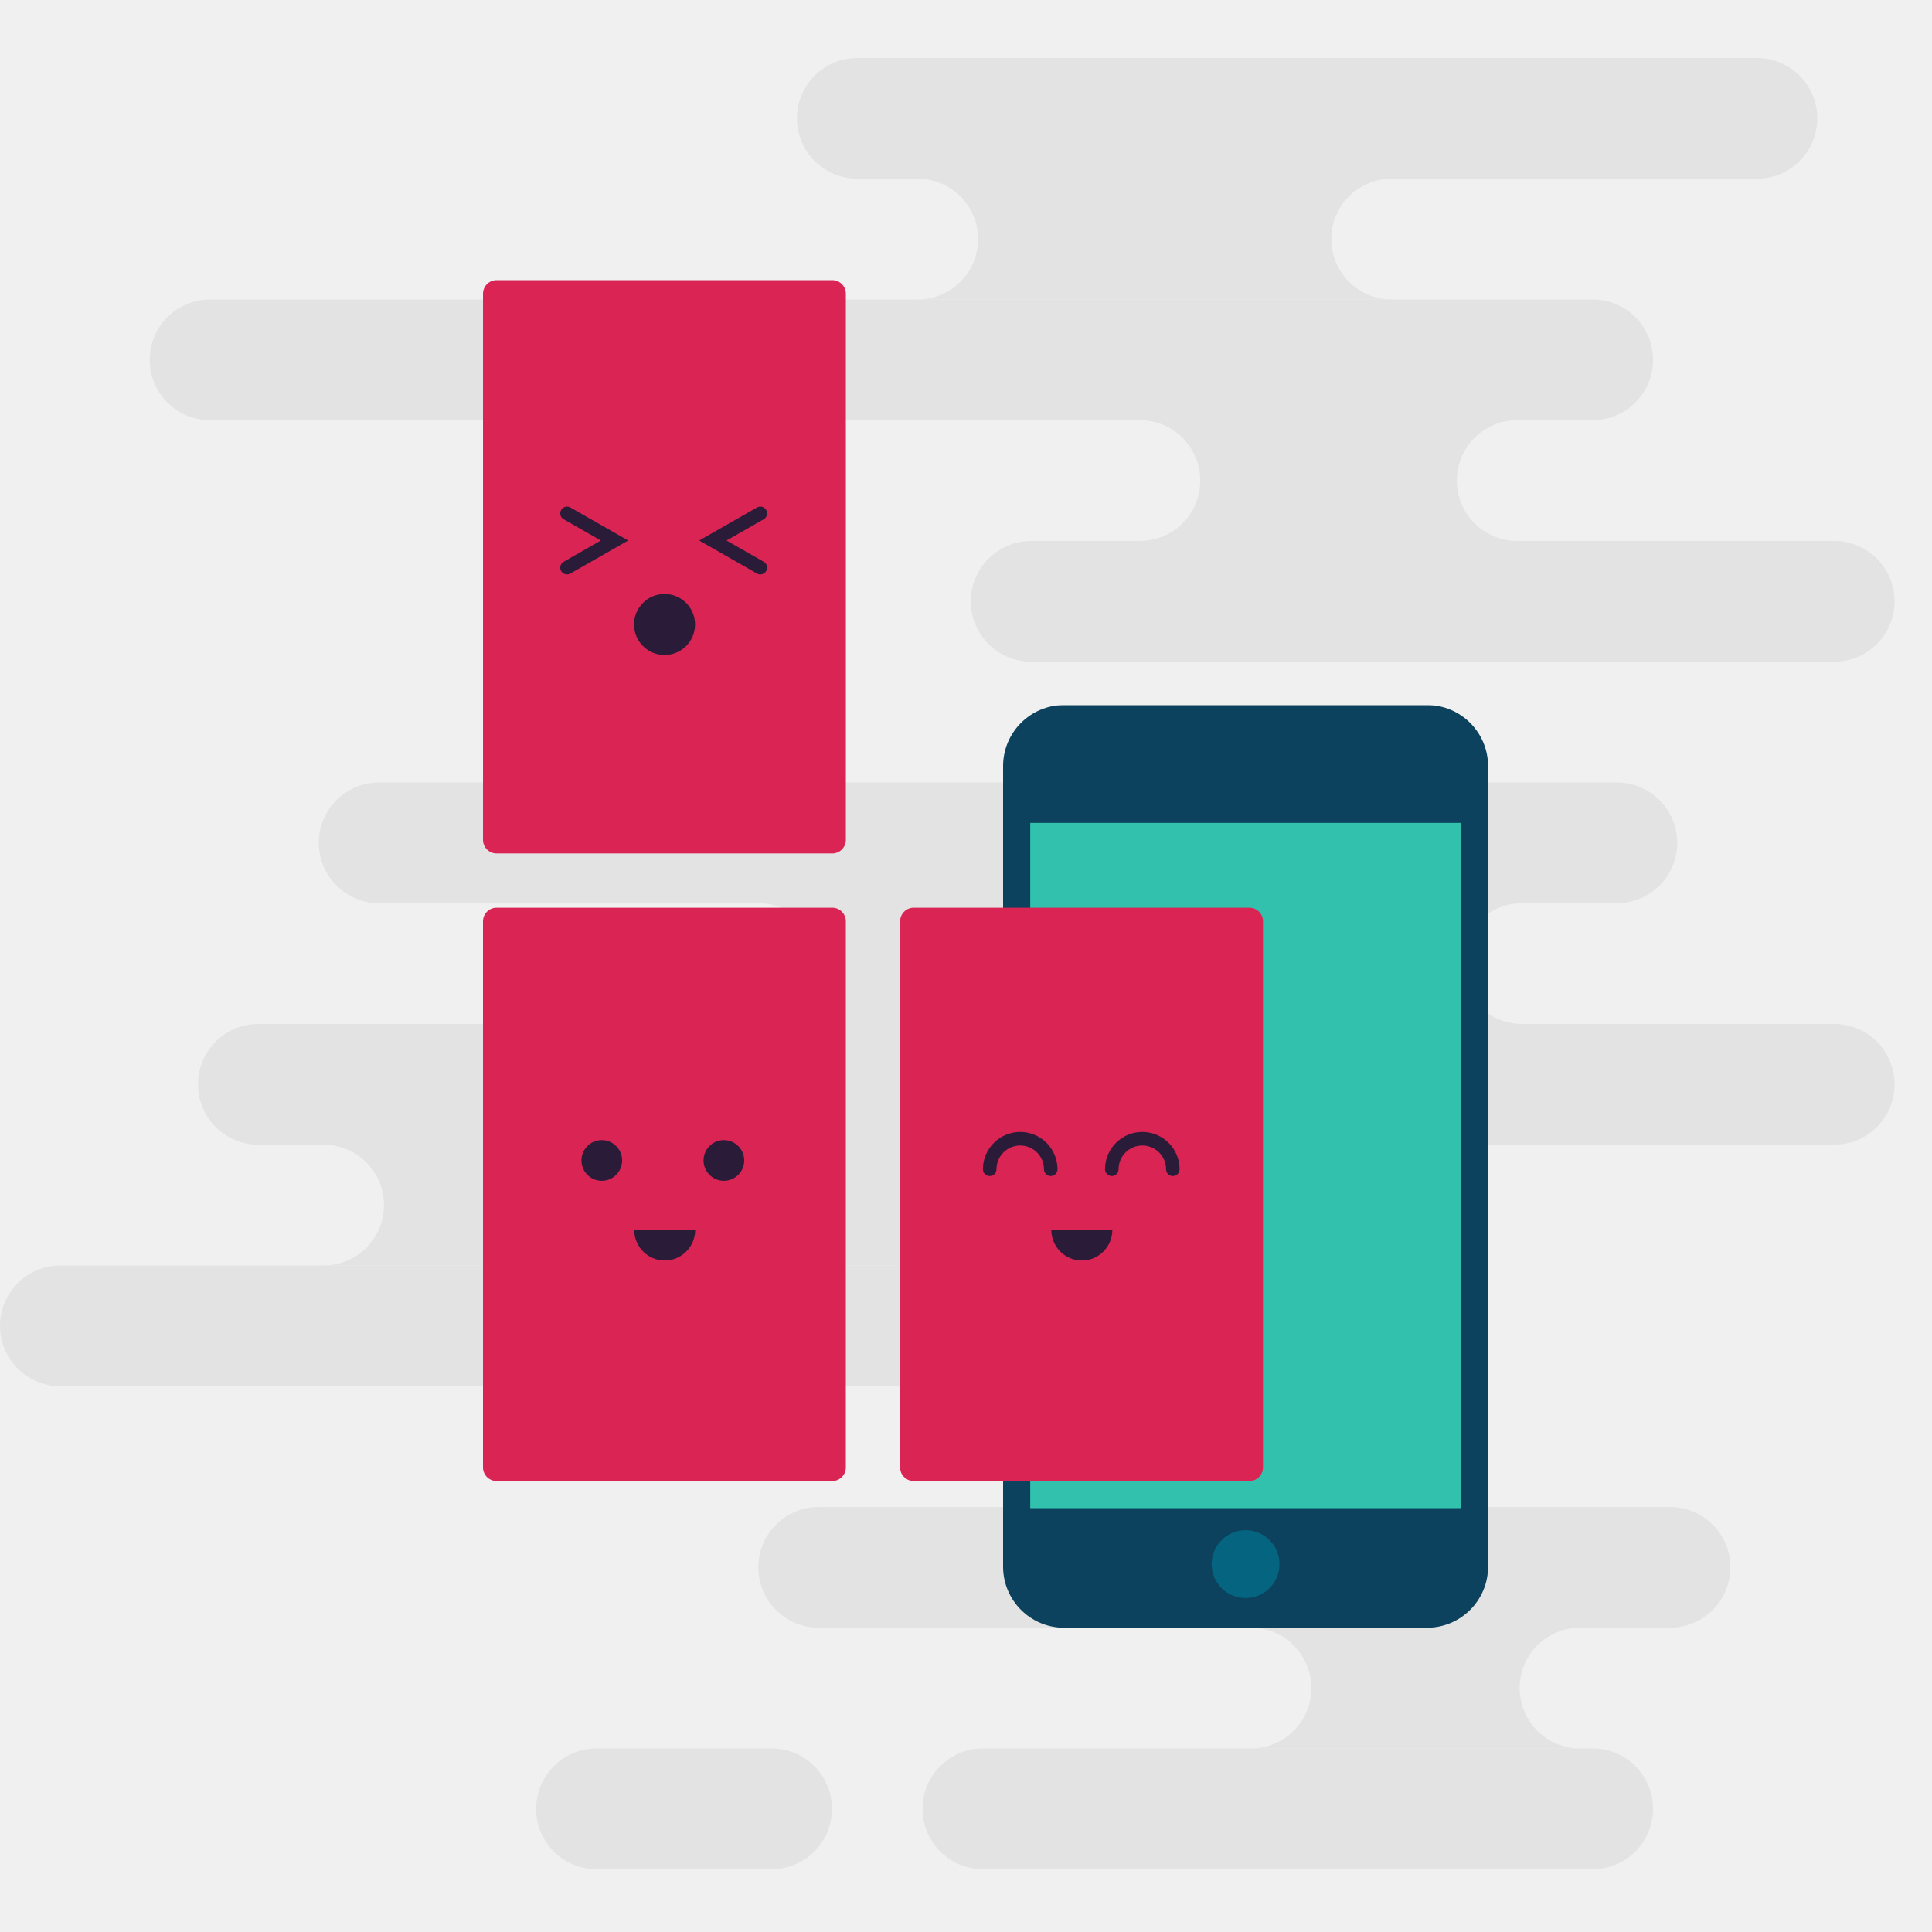
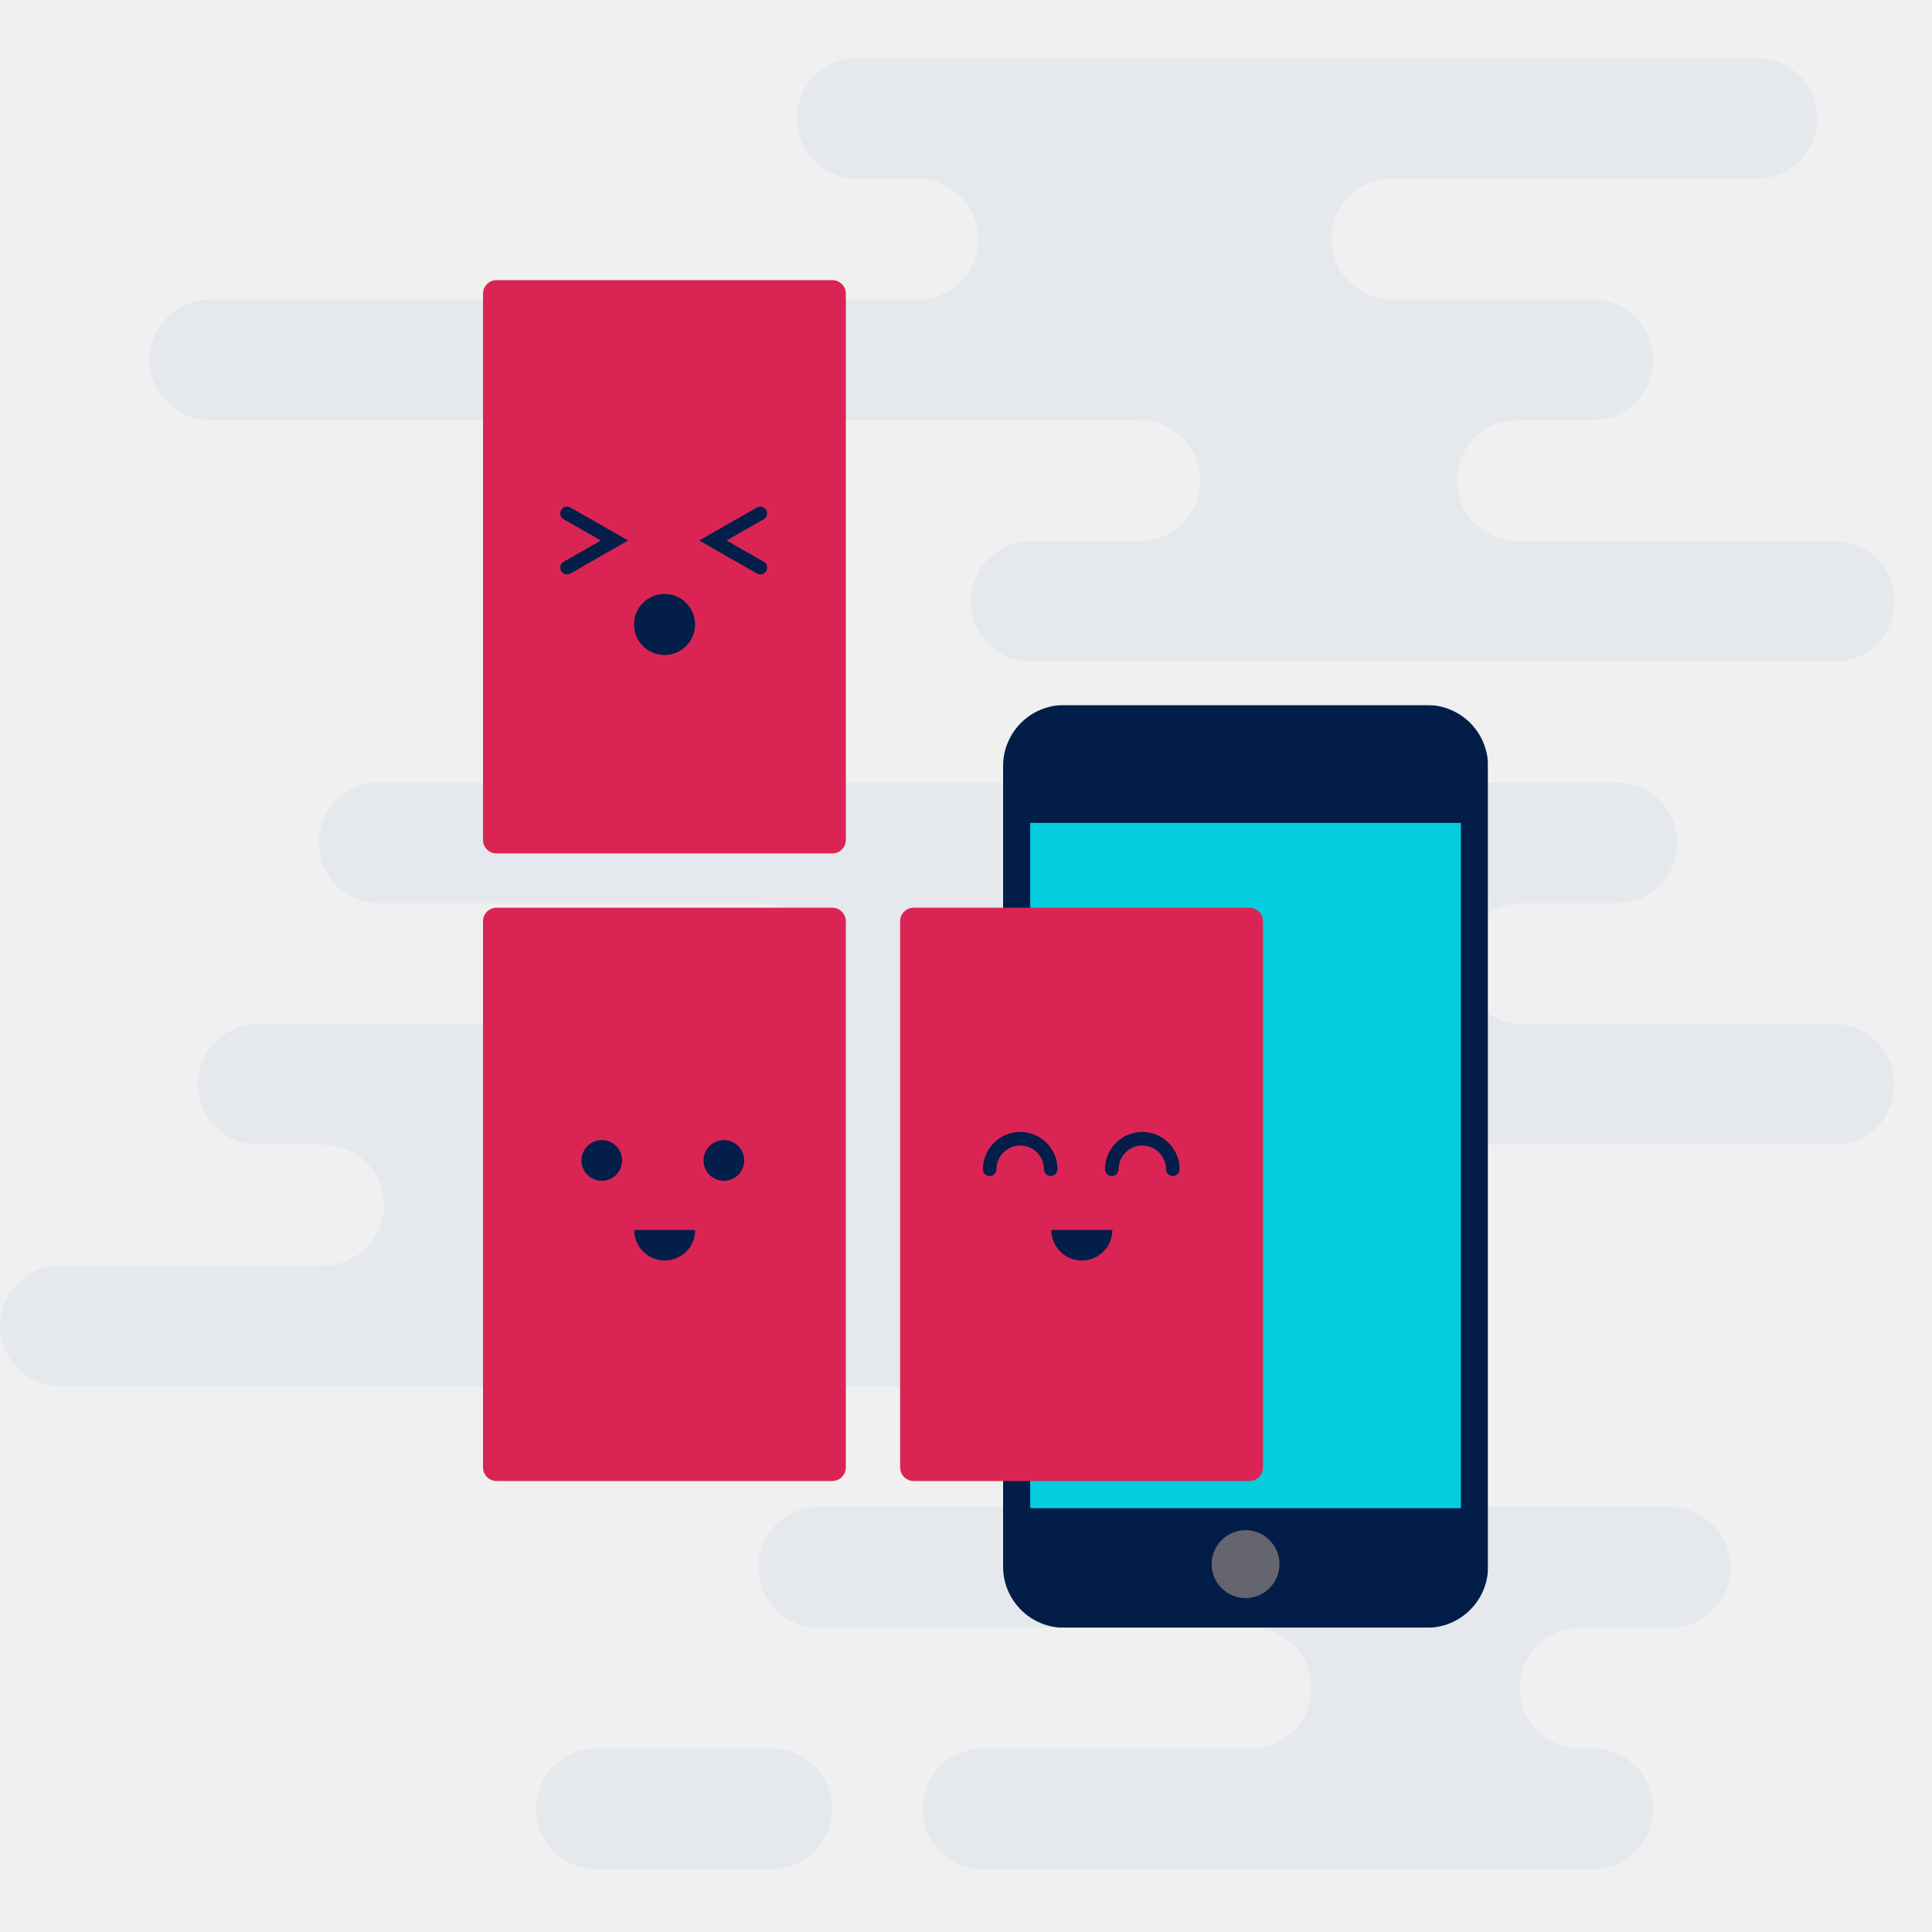
<svg xmlns="http://www.w3.org/2000/svg" xmlns:xlink="http://www.w3.org/1999/xlink" width="120px" height="120px" viewBox="0 0 120 120" version="1.1">
  <defs>
    <polygon id="path-1" points="30.198 0 30.198 57.311 15.137 57.311 0.076 57.311 0.076 0" />
  </defs>
  <g id="asset" stroke="none" stroke-width="1" fill="none" fill-rule="evenodd">
    <g id="serve_ui">
      <g id="Group-2">
        <rect id="Rectangle-2" x="0" y="0" width="120" height="120" />
        <g id="Group" transform="translate(0, 3.6)">
-           <path d="M53.25,7.5 C51.179,7.5 49.5,5.821 49.5,3.75 C49.5,1.679 51.179,0 53.25,0 L109.125,0 C111.196,0 112.875,1.679 112.875,3.75 C112.875,5.821 111.196,7.5 109.125,7.5 L53.25,7.5 Z" id="Fill-1" fill="#E3E3E3" />
-           <path d="M86.438,15 C84.367,15 82.688,13.321 82.688,11.25 C82.688,9.179 84.367,7.5 86.438,7.5 L57,7.5 C59.071,7.5 60.75,9.179 60.75,11.25 C60.75,13.321 59.071,15 57,15 L86.438,15 Z" id="Fill-3" fill="#E3E3E3" />
-           <path d="M13.05,22.5 C10.979,22.5 9.3,20.821 9.3,18.75 C9.3,16.679 10.979,15 13.05,15 L98.925,15 C100.996,15 102.675,16.679 102.675,18.75 C102.675,20.821 100.996,22.5 98.925,22.5 L13.05,22.5 Z" id="Fill-1" fill="#E3E3E3" />
-           <path d="M94.237,30 C92.167,30 90.487,28.321 90.487,26.25 C90.487,24.179 92.167,22.5 94.237,22.5 L70.8,22.5 C72.871,22.5 74.55,24.179 74.55,26.25 C74.55,28.321 72.871,30 70.8,30 L94.237,30 Z" id="Fill-3" fill="#E3E3E3" />
-           <path d="M64.05,37.5 C61.979,37.5 60.3,35.821 60.3,33.75 C60.3,31.679 61.979,30 64.05,30 L113.925,30 C115.996,30 117.675,31.679 117.675,33.75 C117.675,35.821 115.996,37.5 113.925,37.5 L64.05,37.5 Z" id="Fill-1" fill="#E3E3E3" />
-           <path d="M23.55,52.5 C21.479,52.5 19.8,50.821 19.8,48.75 C19.8,46.679 21.479,45 23.55,45 L100.425,45 C102.496,45 104.175,46.679 104.175,48.75 C104.175,50.821 102.496,52.5 100.425,52.5 L23.55,52.5 Z" id="Fill-1" fill="#E3E3E3" />
-           <path d="M94.537,60 C92.467,60 90.787,58.321 90.787,56.25 C90.787,54.179 92.467,52.5 94.537,52.5 L47.1,52.5 C49.171,52.5 50.85,54.179 50.85,56.25 C50.85,58.321 49.171,60 47.1,60 L94.537,60 Z" id="Fill-3" fill="#E3E3E3" />
-           <path d="M16.05,67.5 C13.979,67.5 12.3,65.821 12.3,63.75 C12.3,61.679 13.979,60 16.05,60 L113.925,60 C115.996,60 117.675,61.679 117.675,63.75 C117.675,65.821 115.996,67.5 113.925,67.5 L16.05,67.5 Z" id="Fill-1" fill="#E3E3E3" />
-           <path d="M3.75,82.5 C1.679,82.5 0,80.821 0,78.75 C0,76.679 1.679,75 3.75,75 L86.625,75 C88.696,75 90.375,76.679 90.375,78.75 C90.375,80.821 88.696,82.5 86.625,82.5 L3.75,82.5 Z" id="Fill-1" fill="#E3E3E3" />
-           <path d="M61.538,75 C59.467,75 57.788,73.321 57.788,71.25 C57.788,69.179 59.467,67.5 61.538,67.5 L20.1,67.5 C22.171,67.5 23.85,69.179 23.85,71.25 C23.85,73.321 22.171,75 20.1,75 L61.538,75 Z" id="Fill-3" fill="#E3E3E3" />
-           <path d="M50.85,97.5 C48.779,97.5 47.1,95.821 47.1,93.75 C47.1,91.679 48.779,90 50.85,90 L103.725,90 C105.796,90 107.475,91.679 107.475,93.75 C107.475,95.821 105.796,97.5 103.725,97.5 L50.85,97.5 Z" id="Fill-1" fill="#E3E3E3" />
-           <path d="M98.138,105 C96.067,105 94.388,103.321 94.388,101.25 C94.388,99.179 96.067,97.5 98.138,97.5 L77.7,97.5 C79.771,97.5 81.45,99.179 81.45,101.25 C81.45,103.321 79.771,105 77.7,105 L98.138,105 Z" id="Fill-3" fill="#E3E3E3" />
-           <path d="M61.05,112.5 C58.979,112.5 57.3,110.821 57.3,108.75 C57.3,106.679 58.979,105 61.05,105 L98.925,105 C100.996,105 102.675,106.679 102.675,108.75 C102.675,110.821 100.996,112.5 98.925,112.5 L61.05,112.5 Z" id="Fill-1" fill="#E3E3E3" />
-           <path d="M37.05,112.5 C34.979,112.5 33.3,110.821 33.3,108.75 C33.3,106.679 34.979,105 37.05,105 L47.925,105 C49.996,105 51.675,106.679 51.675,108.75 C51.675,110.821 49.996,112.5 47.925,112.5 L37.05,112.5 Z" id="Fill-1" fill="#E3E3E3" />
+           <path d="M53.25,7.5 C51.179,7.5 49.5,5.821 49.5,3.75 C49.5,1.679 51.179,0 53.25,0 L109.125,0 C111.196,0 112.875,1.679 112.875,3.75 C112.875,5.821 111.196,7.5 109.125,7.5 L53.25,7.5 Z" id="Fill-1" fill="#E5E8EC" />
+           <path d="M86.438,15 C84.367,15 82.688,13.321 82.688,11.25 C82.688,9.179 84.367,7.5 86.438,7.5 L57,7.5 C59.071,7.5 60.75,9.179 60.75,11.25 C60.75,13.321 59.071,15 57,15 L86.438,15 Z" id="Fill-3" fill="#E5E8EC" />
+           <path d="M13.05,22.5 C10.979,22.5 9.3,20.821 9.3,18.75 C9.3,16.679 10.979,15 13.05,15 L98.925,15 C100.996,15 102.675,16.679 102.675,18.75 C102.675,20.821 100.996,22.5 98.925,22.5 L13.05,22.5 Z" id="Fill-1" fill="#E5E8EC" />
+           <path d="M94.237,30 C92.167,30 90.487,28.321 90.487,26.25 C90.487,24.179 92.167,22.5 94.237,22.5 L70.8,22.5 C72.871,22.5 74.55,24.179 74.55,26.25 C74.55,28.321 72.871,30 70.8,30 L94.237,30 Z" id="Fill-3" fill="#E5E8EC" />
+           <path d="M64.05,37.5 C61.979,37.5 60.3,35.821 60.3,33.75 C60.3,31.679 61.979,30 64.05,30 L113.925,30 C115.996,30 117.675,31.679 117.675,33.75 C117.675,35.821 115.996,37.5 113.925,37.5 L64.05,37.5 Z" id="Fill-1" fill="#E5E8EC" />
+           <path d="M23.55,52.5 C21.479,52.5 19.8,50.821 19.8,48.75 C19.8,46.679 21.479,45 23.55,45 L100.425,45 C102.496,45 104.175,46.679 104.175,48.75 C104.175,50.821 102.496,52.5 100.425,52.5 L23.55,52.5 Z" id="Fill-1" fill="#E5E8EC" />
+           <path d="M94.537,60 C92.467,60 90.787,58.321 90.787,56.25 C90.787,54.179 92.467,52.5 94.537,52.5 L47.1,52.5 C49.171,52.5 50.85,54.179 50.85,56.25 C50.85,58.321 49.171,60 47.1,60 L94.537,60 Z" id="Fill-3" fill="#E5E8EC" />
+           <path d="M16.05,67.5 C13.979,67.5 12.3,65.821 12.3,63.75 C12.3,61.679 13.979,60 16.05,60 L113.925,60 C115.996,60 117.675,61.679 117.675,63.75 C117.675,65.821 115.996,67.5 113.925,67.5 L16.05,67.5 Z" id="Fill-1" fill="#E5E8EC" />
+           <path d="M3.75,82.5 C1.679,82.5 0,80.821 0,78.75 C0,76.679 1.679,75 3.75,75 L86.625,75 C88.696,75 90.375,76.679 90.375,78.75 C90.375,80.821 88.696,82.5 86.625,82.5 L3.75,82.5 Z" id="Fill-1" fill="#E5E8EC" />
+           <path d="M61.538,75 C59.467,75 57.788,73.321 57.788,71.25 C57.788,69.179 59.467,67.5 61.538,67.5 L20.1,67.5 C22.171,67.5 23.85,69.179 23.85,71.25 C23.85,73.321 22.171,75 20.1,75 L61.538,75 Z" id="Fill-3" fill="#E5E8EC" />
+           <path d="M50.85,97.5 C48.779,97.5 47.1,95.821 47.1,93.75 C47.1,91.679 48.779,90 50.85,90 L103.725,90 C105.796,90 107.475,91.679 107.475,93.75 C107.475,95.821 105.796,97.5 103.725,97.5 L50.85,97.5 Z" id="Fill-1" fill="#E5E8EC" />
+           <path d="M98.138,105 C96.067,105 94.388,103.321 94.388,101.25 C94.388,99.179 96.067,97.5 98.138,97.5 L77.7,97.5 C79.771,97.5 81.45,99.179 81.45,101.25 C81.45,103.321 79.771,105 77.7,105 L98.138,105 Z" id="Fill-3" fill="#E5E8EC" />
+           <path d="M61.05,112.5 C58.979,112.5 57.3,110.821 57.3,108.75 C57.3,106.679 58.979,105 61.05,105 L98.925,105 C100.996,105 102.675,106.679 102.675,108.75 C102.675,110.821 100.996,112.5 98.925,112.5 L61.05,112.5 Z" id="Fill-1" fill="#E5E8EC" />
+           <path d="M37.05,112.5 C34.979,112.5 33.3,110.821 33.3,108.75 C33.3,106.679 34.979,105 37.05,105 L47.925,105 C49.996,105 51.675,106.679 51.675,108.75 C51.675,110.821 49.996,112.5 47.925,112.5 L37.05,112.5 Z" id="Fill-1" fill="#E5E8EC" />
          <g id="Page-1" transform="translate(30, 13.8)">
            <g id="Group-3" transform="translate(32.22759, 26.39053)">
              <mask id="mask-2" fill="white">
                <use xlink:href="#path-1" />
              </mask>
              <g id="Clip-2" />
-               <path d="M26.406,57.311 L3.868,57.311 C1.774,57.311 0.076,55.613 0.076,53.519 L0.076,3.793 C0.076,1.698 1.774,0 3.868,0 L26.406,0 C28.5,0 30.198,1.698 30.198,3.793 L30.198,53.519 C30.198,55.613 28.5,57.311 26.406,57.311" id="Fill-1" fill="#0C425E" mask="url(#mask-2)" />
+               <path d="M26.406,57.311 L3.868,57.311 C1.774,57.311 0.076,55.613 0.076,53.519 L0.076,3.793 C0.076,1.698 1.774,0 3.868,0 L26.406,0 C28.5,0 30.198,1.698 30.198,3.793 L30.198,53.519 C30.198,55.613 28.5,57.311 26.406,57.311" id="Fill-1" fill="#031D49" mask="url(#mask-2)" />
            </g>
-             <polygon id="Fill-4" fill="#31C1AD" points="33.989 76.274 60.74 76.274 60.74 33.712 33.989 33.712" />
-             <path d="M45.258,79.751 C45.258,78.587 46.201,77.644 47.365,77.644 C48.528,77.644 49.471,78.587 49.471,79.751 C49.471,80.915 48.528,81.858 47.365,81.858 C46.201,81.858 45.258,80.915 45.258,79.751" id="Fill-7" fill="#31C1AD" style="mix-blend-mode: overlay;" />
+             <polygon id="Fill-4" fill="#04CEDE" points="33.989 76.274 60.74 76.274 60.74 33.712 33.989 33.712" />
+             <path d="M45.258,79.751 C45.258,78.587 46.201,77.644 47.365,77.644 C48.528,77.644 49.471,78.587 49.471,79.751 C49.471,80.915 48.528,81.858 47.365,81.858 C46.201,81.858 45.258,80.915 45.258,79.751" id="Fill-7" fill="#656570" />
            <path d="M47.603,74.589 L26.751,74.589 C26.286,74.589 25.909,74.211 25.909,73.746 L25.909,39.823 C25.909,39.357 26.286,38.98 26.751,38.98 L47.603,38.98 C48.069,38.98 48.446,39.357 48.446,39.823 L48.446,73.746 C48.446,74.211 48.069,74.589 47.603,74.589" id="Fill-8" fill="#DA2554" />
-             <path d="M21.695,74.589 L0.843,74.589 C0.377,74.589 7.37232418e-05,74.211 7.37232418e-05,73.746 L7.37232418e-05,39.823 C7.37232418e-05,39.357 0.377,38.98 0.843,38.98 L21.695,38.98 C22.16,38.98 22.537,39.357 22.537,39.823 L22.537,73.746 C22.537,74.211 22.16,74.589 21.695,74.589" id="Fill-9" fill="#DA2554" />
+             <path d="M21.695,74.589 L0.843,74.589 C0.377,74.589 7.37232417e-05,74.211 7.37232417e-05,73.746 L7.37232417e-05,39.823 C7.37232417e-05,39.357 0.377,38.98 0.843,38.98 L21.695,38.98 C22.16,38.98 22.537,39.357 22.537,39.823 L22.537,73.746 C22.537,74.211 22.16,74.589 21.695,74.589" id="Fill-9" fill="#DA2554" />
            <path d="M21.696,35.609 L0.844,35.609 C0.378,35.609 0.001,35.231 0.001,34.766 L0.001,0.843 C0.001,0.377 0.378,0 0.844,0 L21.696,0 C22.161,0 22.538,0.377 22.538,0.843 L22.538,34.766 C22.538,35.231 22.161,35.609 21.696,35.609" id="Fill-10" fill="#DA2554" />
-             <path d="M35.263,55.646 C35.031,55.646 34.842,55.458 34.842,55.225 C34.842,54.412 34.18,53.75 33.367,53.75 C32.554,53.75 31.893,54.412 31.893,55.225 C31.893,55.458 31.704,55.646 31.472,55.646 C31.239,55.646 31.05,55.458 31.05,55.225 C31.05,53.947 32.09,52.907 33.367,52.907 C34.645,52.907 35.684,53.947 35.684,55.225 C35.684,55.458 35.496,55.646 35.263,55.646" id="Fill-11" fill="#31C1AD" style="mix-blend-mode: multiply;" />
-             <path d="M42.846,55.646 C42.613,55.646 42.425,55.458 42.425,55.225 C42.425,54.412 41.763,53.75 40.95,53.75 C40.137,53.75 39.476,54.412 39.476,55.225 C39.476,55.458 39.287,55.646 39.055,55.646 C38.822,55.646 38.633,55.458 38.633,55.225 C38.633,53.947 39.673,52.907 40.95,52.907 C42.228,52.907 43.267,53.947 43.267,55.225 C43.267,55.458 43.079,55.646 42.846,55.646" id="Fill-12" fill="#31C1AD" style="mix-blend-mode: multiply;" />
-             <path d="M35.298,58.997 C35.306,60.045 36.152,60.893 37.194,60.893 C38.237,60.893 39.083,60.045 39.09,58.997 L35.298,58.997 Z" id="Fill-13" fill="#31C1AD" style="mix-blend-mode: multiply;" />
-             <path d="M5.22,18.279 C5.074,18.279 4.931,18.202 4.854,18.066 C4.738,17.864 4.808,17.607 5.01,17.491 L7.319,16.171 L5.01,14.852 C4.808,14.736 4.738,14.479 4.854,14.277 C4.969,14.075 5.226,14.004 5.428,14.12 L9.018,16.171 L5.428,18.223 C5.362,18.261 5.291,18.279 5.22,18.279" id="Fill-14" fill="#31C1AD" style="mix-blend-mode: multiply;" />
-             <path d="M17.225,18.279 C17.154,18.279 17.083,18.261 17.017,18.223 L13.428,16.171 L17.017,14.12 C17.219,14.004 17.476,14.075 17.592,14.277 C17.707,14.479 17.637,14.736 17.435,14.852 L15.126,16.171 L17.435,17.491 C17.637,17.607 17.707,17.864 17.592,18.066 C17.514,18.202 17.372,18.279 17.225,18.279" id="Fill-15" fill="#31C1AD" style="mix-blend-mode: multiply;" />
-             <path d="M9.38,21.386 C9.38,20.339 10.228,19.49 11.275,19.49 C12.322,19.49 13.171,20.339 13.171,21.386 C13.171,22.434 12.322,23.283 11.275,23.283 C10.228,23.283 9.38,22.434 9.38,21.386" id="Fill-16" fill="#31C1AD" style="mix-blend-mode: multiply;" />
-             <path d="M6.115,54.677 C6.115,53.979 6.68,53.413 7.378,53.413 C8.076,53.413 8.642,53.979 8.642,54.677 C8.642,55.376 8.076,55.942 7.378,55.942 C6.68,55.942 6.115,55.376 6.115,54.677" id="Fill-17" fill="#31C1AD" style="mix-blend-mode: multiply;" />
-             <path d="M13.698,54.677 C13.698,53.979 14.263,53.413 14.961,53.413 C15.659,53.413 16.225,53.979 16.225,54.677 C16.225,55.376 15.659,55.942 14.961,55.942 C14.263,55.942 13.698,55.376 13.698,54.677" id="Fill-18" fill="#31C1AD" style="mix-blend-mode: multiply;" />
-             <path d="M9.39,58.997 C9.397,60.045 10.243,60.893 11.286,60.893 C12.328,60.893 13.174,60.045 13.181,58.997 L9.39,58.997 Z" id="Fill-19" fill="#31C1AD" style="mix-blend-mode: multiply;" />
+             <path d="M35.263,55.646 C35.031,55.646 34.842,55.458 34.842,55.225 C34.842,54.412 34.18,53.75 33.367,53.75 C32.554,53.75 31.893,54.412 31.893,55.225 C31.893,55.458 31.704,55.646 31.472,55.646 C31.239,55.646 31.05,55.458 31.05,55.225 C31.05,53.947 32.09,52.907 33.367,52.907 C34.645,52.907 35.684,53.947 35.684,55.225 C35.684,55.458 35.496,55.646 35.263,55.646" id="Fill-11" fill="#04CEDE" style="mix-blend-mode: multiply;" />
+             <path d="M42.846,55.646 C42.613,55.646 42.425,55.458 42.425,55.225 C42.425,54.412 41.763,53.75 40.95,53.75 C40.137,53.75 39.476,54.412 39.476,55.225 C39.476,55.458 39.287,55.646 39.055,55.646 C38.822,55.646 38.633,55.458 38.633,55.225 C38.633,53.947 39.673,52.907 40.95,52.907 C42.228,52.907 43.267,53.947 43.267,55.225 C43.267,55.458 43.079,55.646 42.846,55.646" id="Fill-12" fill="#04CEDE" style="mix-blend-mode: multiply;" />
+             <path d="M35.298,58.997 C35.306,60.045 36.152,60.893 37.194,60.893 C38.237,60.893 39.083,60.045 39.09,58.997 L35.298,58.997 Z" id="Fill-13" fill="#04CEDE" style="mix-blend-mode: multiply;" />
+             <path d="M5.22,18.279 C5.074,18.279 4.931,18.202 4.854,18.066 C4.738,17.864 4.808,17.607 5.01,17.491 L7.319,16.171 L5.01,14.852 C4.808,14.736 4.738,14.479 4.854,14.277 C4.969,14.075 5.226,14.004 5.428,14.12 L9.018,16.171 L5.428,18.223 C5.362,18.261 5.291,18.279 5.22,18.279" id="Fill-14" fill="#04CEDE" style="mix-blend-mode: multiply;" />
+             <path d="M17.225,18.279 C17.154,18.279 17.083,18.261 17.017,18.223 L13.428,16.171 L17.017,14.12 C17.219,14.004 17.476,14.075 17.592,14.277 C17.707,14.479 17.637,14.736 17.435,14.852 L15.126,16.171 L17.435,17.491 C17.637,17.607 17.707,17.864 17.592,18.066 C17.514,18.202 17.372,18.279 17.225,18.279" id="Fill-15" fill="#04CEDE" style="mix-blend-mode: multiply;" />
+             <path d="M9.38,21.386 C9.38,20.339 10.228,19.49 11.275,19.49 C12.322,19.49 13.171,20.339 13.171,21.386 C13.171,22.434 12.322,23.283 11.275,23.283 C10.228,23.283 9.38,22.434 9.38,21.386" id="Fill-16" fill="#04CEDE" style="mix-blend-mode: multiply;" />
+             <path d="M6.115,54.677 C6.115,53.979 6.68,53.413 7.378,53.413 C8.076,53.413 8.642,53.979 8.642,54.677 C8.642,55.376 8.076,55.942 7.378,55.942 C6.68,55.942 6.115,55.376 6.115,54.677" id="Fill-17" fill="#04CEDE" style="mix-blend-mode: multiply;" />
+             <path d="M13.698,54.677 C13.698,53.979 14.263,53.413 14.961,53.413 C15.659,53.413 16.225,53.979 16.225,54.677 C16.225,55.376 15.659,55.942 14.961,55.942 C14.263,55.942 13.698,55.376 13.698,54.677" id="Fill-18" fill="#04CEDE" style="mix-blend-mode: multiply;" />
+             <path d="M9.39,58.997 C9.397,60.045 10.243,60.893 11.286,60.893 C12.328,60.893 13.174,60.045 13.181,58.997 L9.39,58.997 Z" id="Fill-19" fill="#04CEDE" style="mix-blend-mode: multiply;" />
          </g>
        </g>
      </g>
    </g>
  </g>
</svg>
